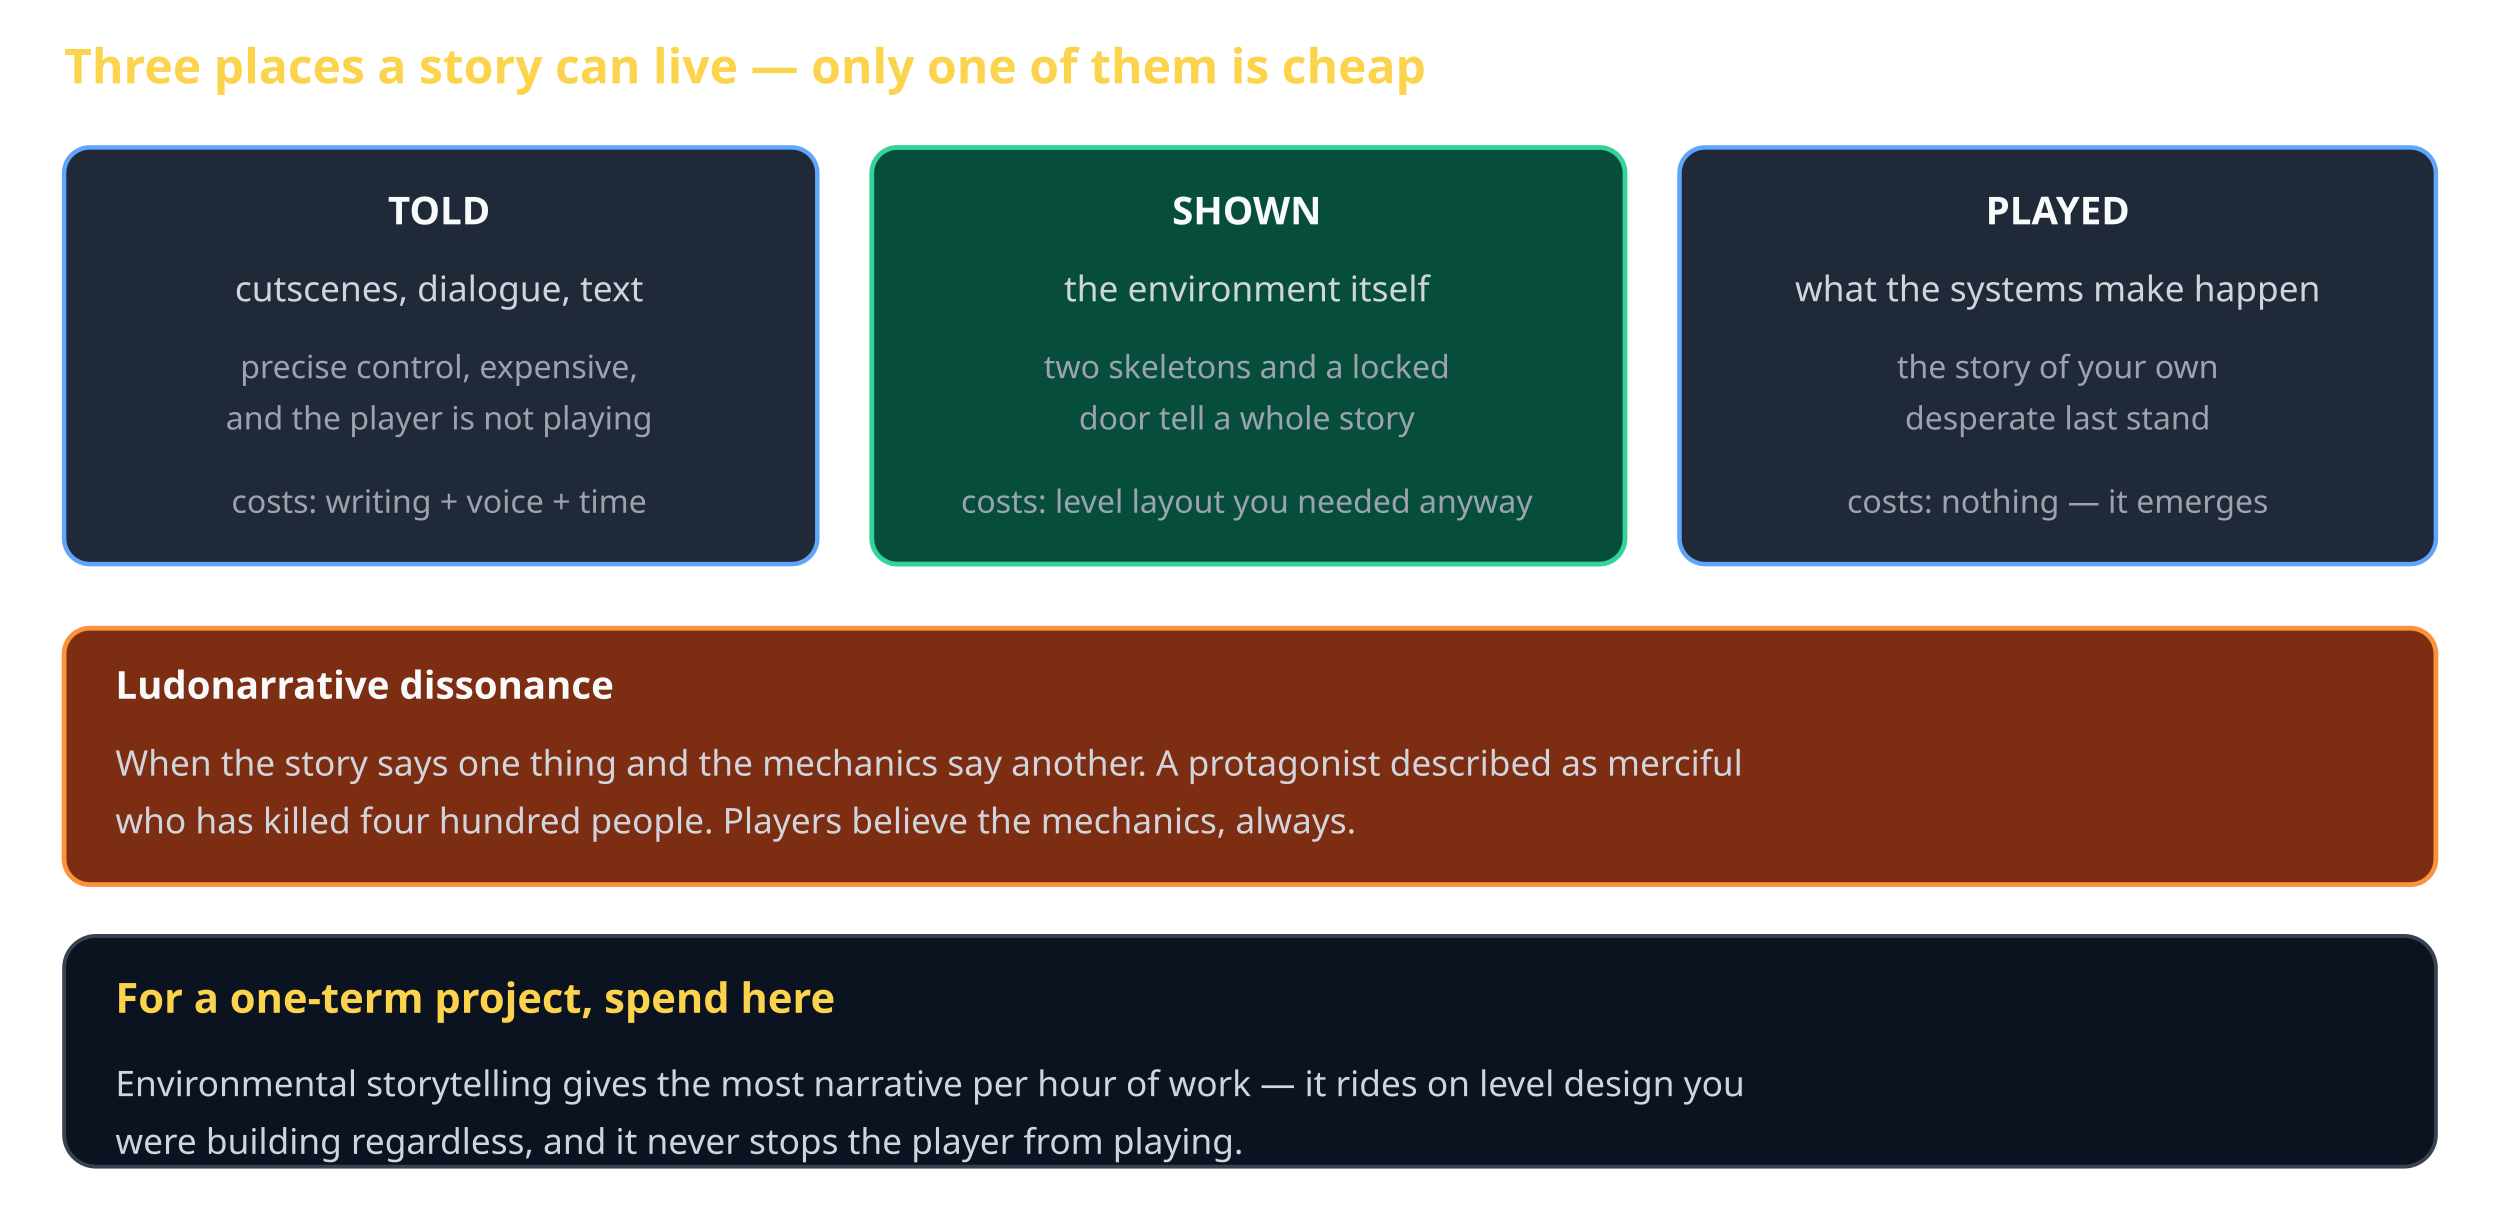
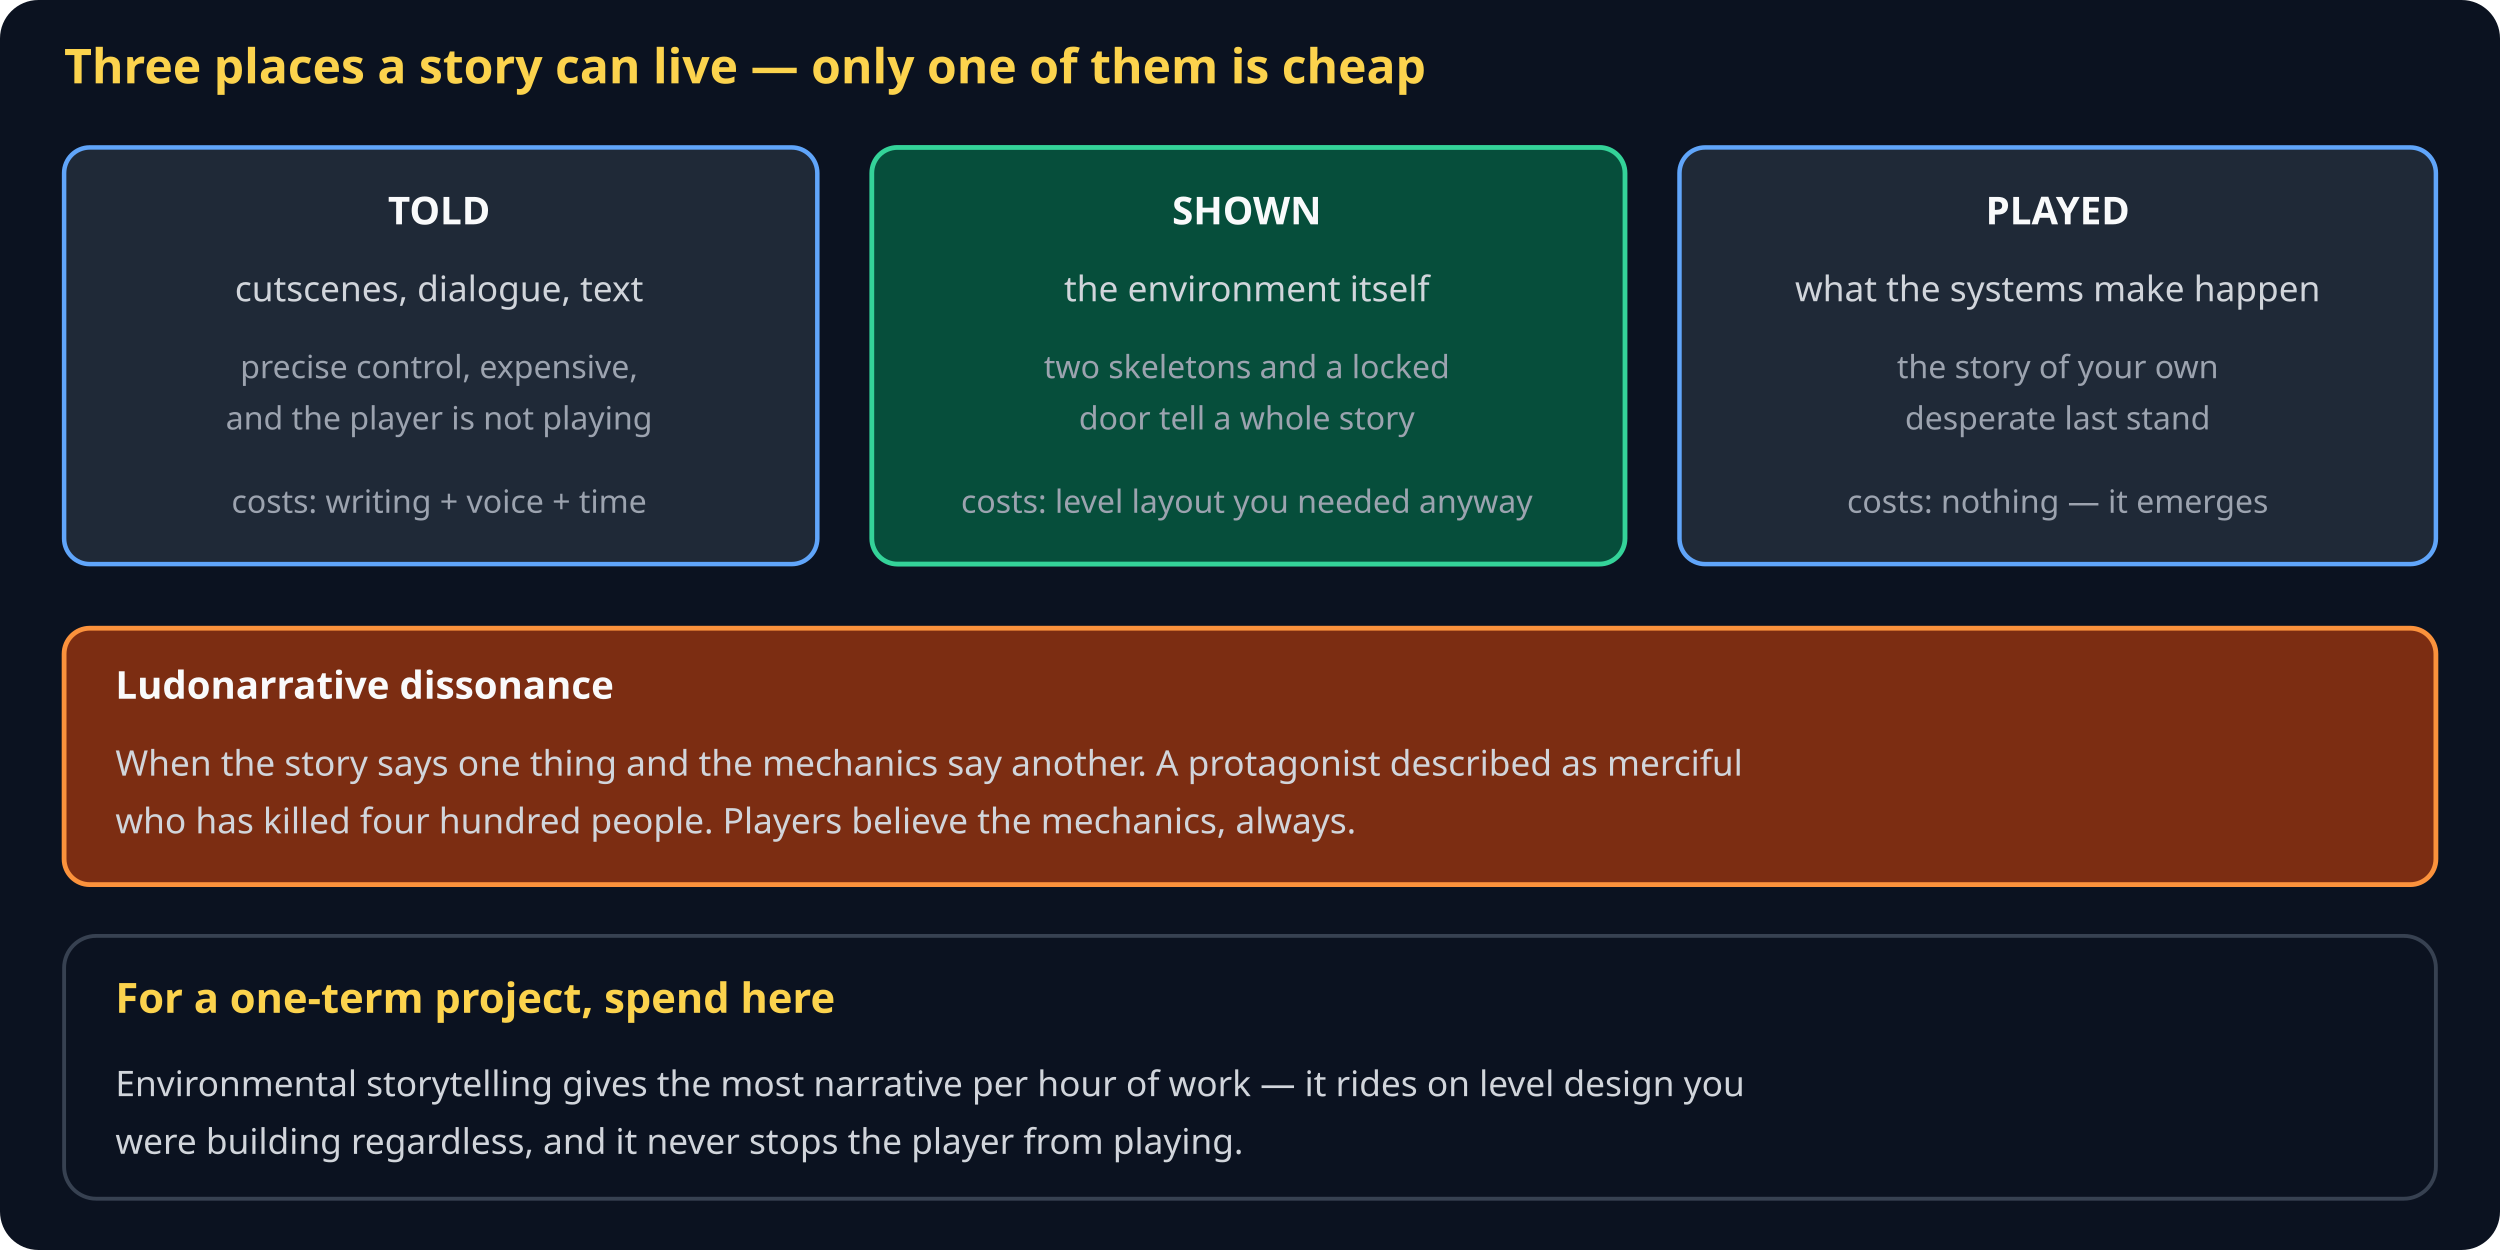
- <svg xmlns="http://www.w3.org/2000/svg" viewBox="0 0 780 380" font-family="ui-sans-serif, system-ui, sans-serif" font-size="13">
+ <svg xmlns="http://www.w3.org/2000/svg" viewBox="0 0 780 390" font-family="ui-sans-serif, system-ui, sans-serif" font-size="13">
  <style>
    .panel { fill: #0b1220; stroke: #374151; stroke-width: 1.2; rx: 10; ry: 10; }
    .node  { fill: #1f2937; stroke: #60a5fa; stroke-width: 1.4; rx: 8; ry: 8; }
    .good  { fill: #064e3b; stroke: #34d399; stroke-width: 1.5; rx: 8; ry: 8; }
    .warn  { fill: #7c2d12; stroke: #fb923c; stroke-width: 1.5; rx: 8; ry: 8; }
    .h     { fill: #fcd34d; font-weight: 700; }
    .label { fill: #f9fafb; font-weight: 700; font-size: 12px; }
    .body  { fill: #d1d5db; font-size: 11px; }
    .mute  { fill: #9ca3af; font-size: 10px; }
  </style>
+   <rect class="bg" x="0" y="0" width="780" height="390" fill="#0b1220" rx="12" ry="12" />
  <text x="20" y="26" class="h" font-size="15">Three places a story can live — only one of them is cheap</text>
  <rect class="node" x="20" y="46" width="235" height="130" />
  <text x="137" y="70" text-anchor="middle" class="label">TOLD</text>
  <text x="137" y="94" text-anchor="middle" class="body">cutscenes, dialogue, text</text>
  <text x="137" y="118" text-anchor="middle" class="mute">precise control, expensive,</text>
  <text x="137" y="134" text-anchor="middle" class="mute">and the player is not playing</text>
  <text x="137" y="160" text-anchor="middle" class="mute">costs: writing + voice + time</text>
  <rect class="good" x="272" y="46" width="235" height="130" />
  <text x="389" y="70" text-anchor="middle" class="label">SHOWN</text>
  <text x="389" y="94" text-anchor="middle" class="body">the environment itself</text>
  <text x="389" y="118" text-anchor="middle" class="mute">two skeletons and a locked</text>
  <text x="389" y="134" text-anchor="middle" class="mute">door tell a whole story</text>
  <text x="389" y="160" text-anchor="middle" class="mute">costs: level layout you needed anyway</text>
  <rect class="node" x="524" y="46" width="236" height="130" />
  <text x="642" y="70" text-anchor="middle" class="label">PLAYED</text>
  <text x="642" y="94" text-anchor="middle" class="body">what the systems make happen</text>
  <text x="642" y="118" text-anchor="middle" class="mute">the story of your own</text>
  <text x="642" y="134" text-anchor="middle" class="mute">desperate last stand</text>
  <text x="642" y="160" text-anchor="middle" class="mute">costs: nothing — it emerges</text>
  <rect class="warn" x="20" y="196" width="740" height="80" />
  <text x="36" y="218" class="label">Ludonarrative dissonance</text>
  <text x="36" y="242" class="body">When the story says one thing and the mechanics say another. A protagonist described as merciful</text>
  <text x="36" y="260" class="body">who has killed four hundred people. Players believe the mechanics, always.</text>
-   <rect class="panel" x="20" y="292" width="740" height="72" />
+   <rect class="panel" x="20" y="292" width="740" height="82" />
  <text x="36" y="316" class="h">For a one-term project, spend here</text>
  <text x="36" y="342" class="body">Environmental storytelling gives the most narrative per hour of work — it rides on level design you</text>
  <text x="36" y="360" class="body">were building regardless, and it never stops the player from playing.</text>
</svg>
